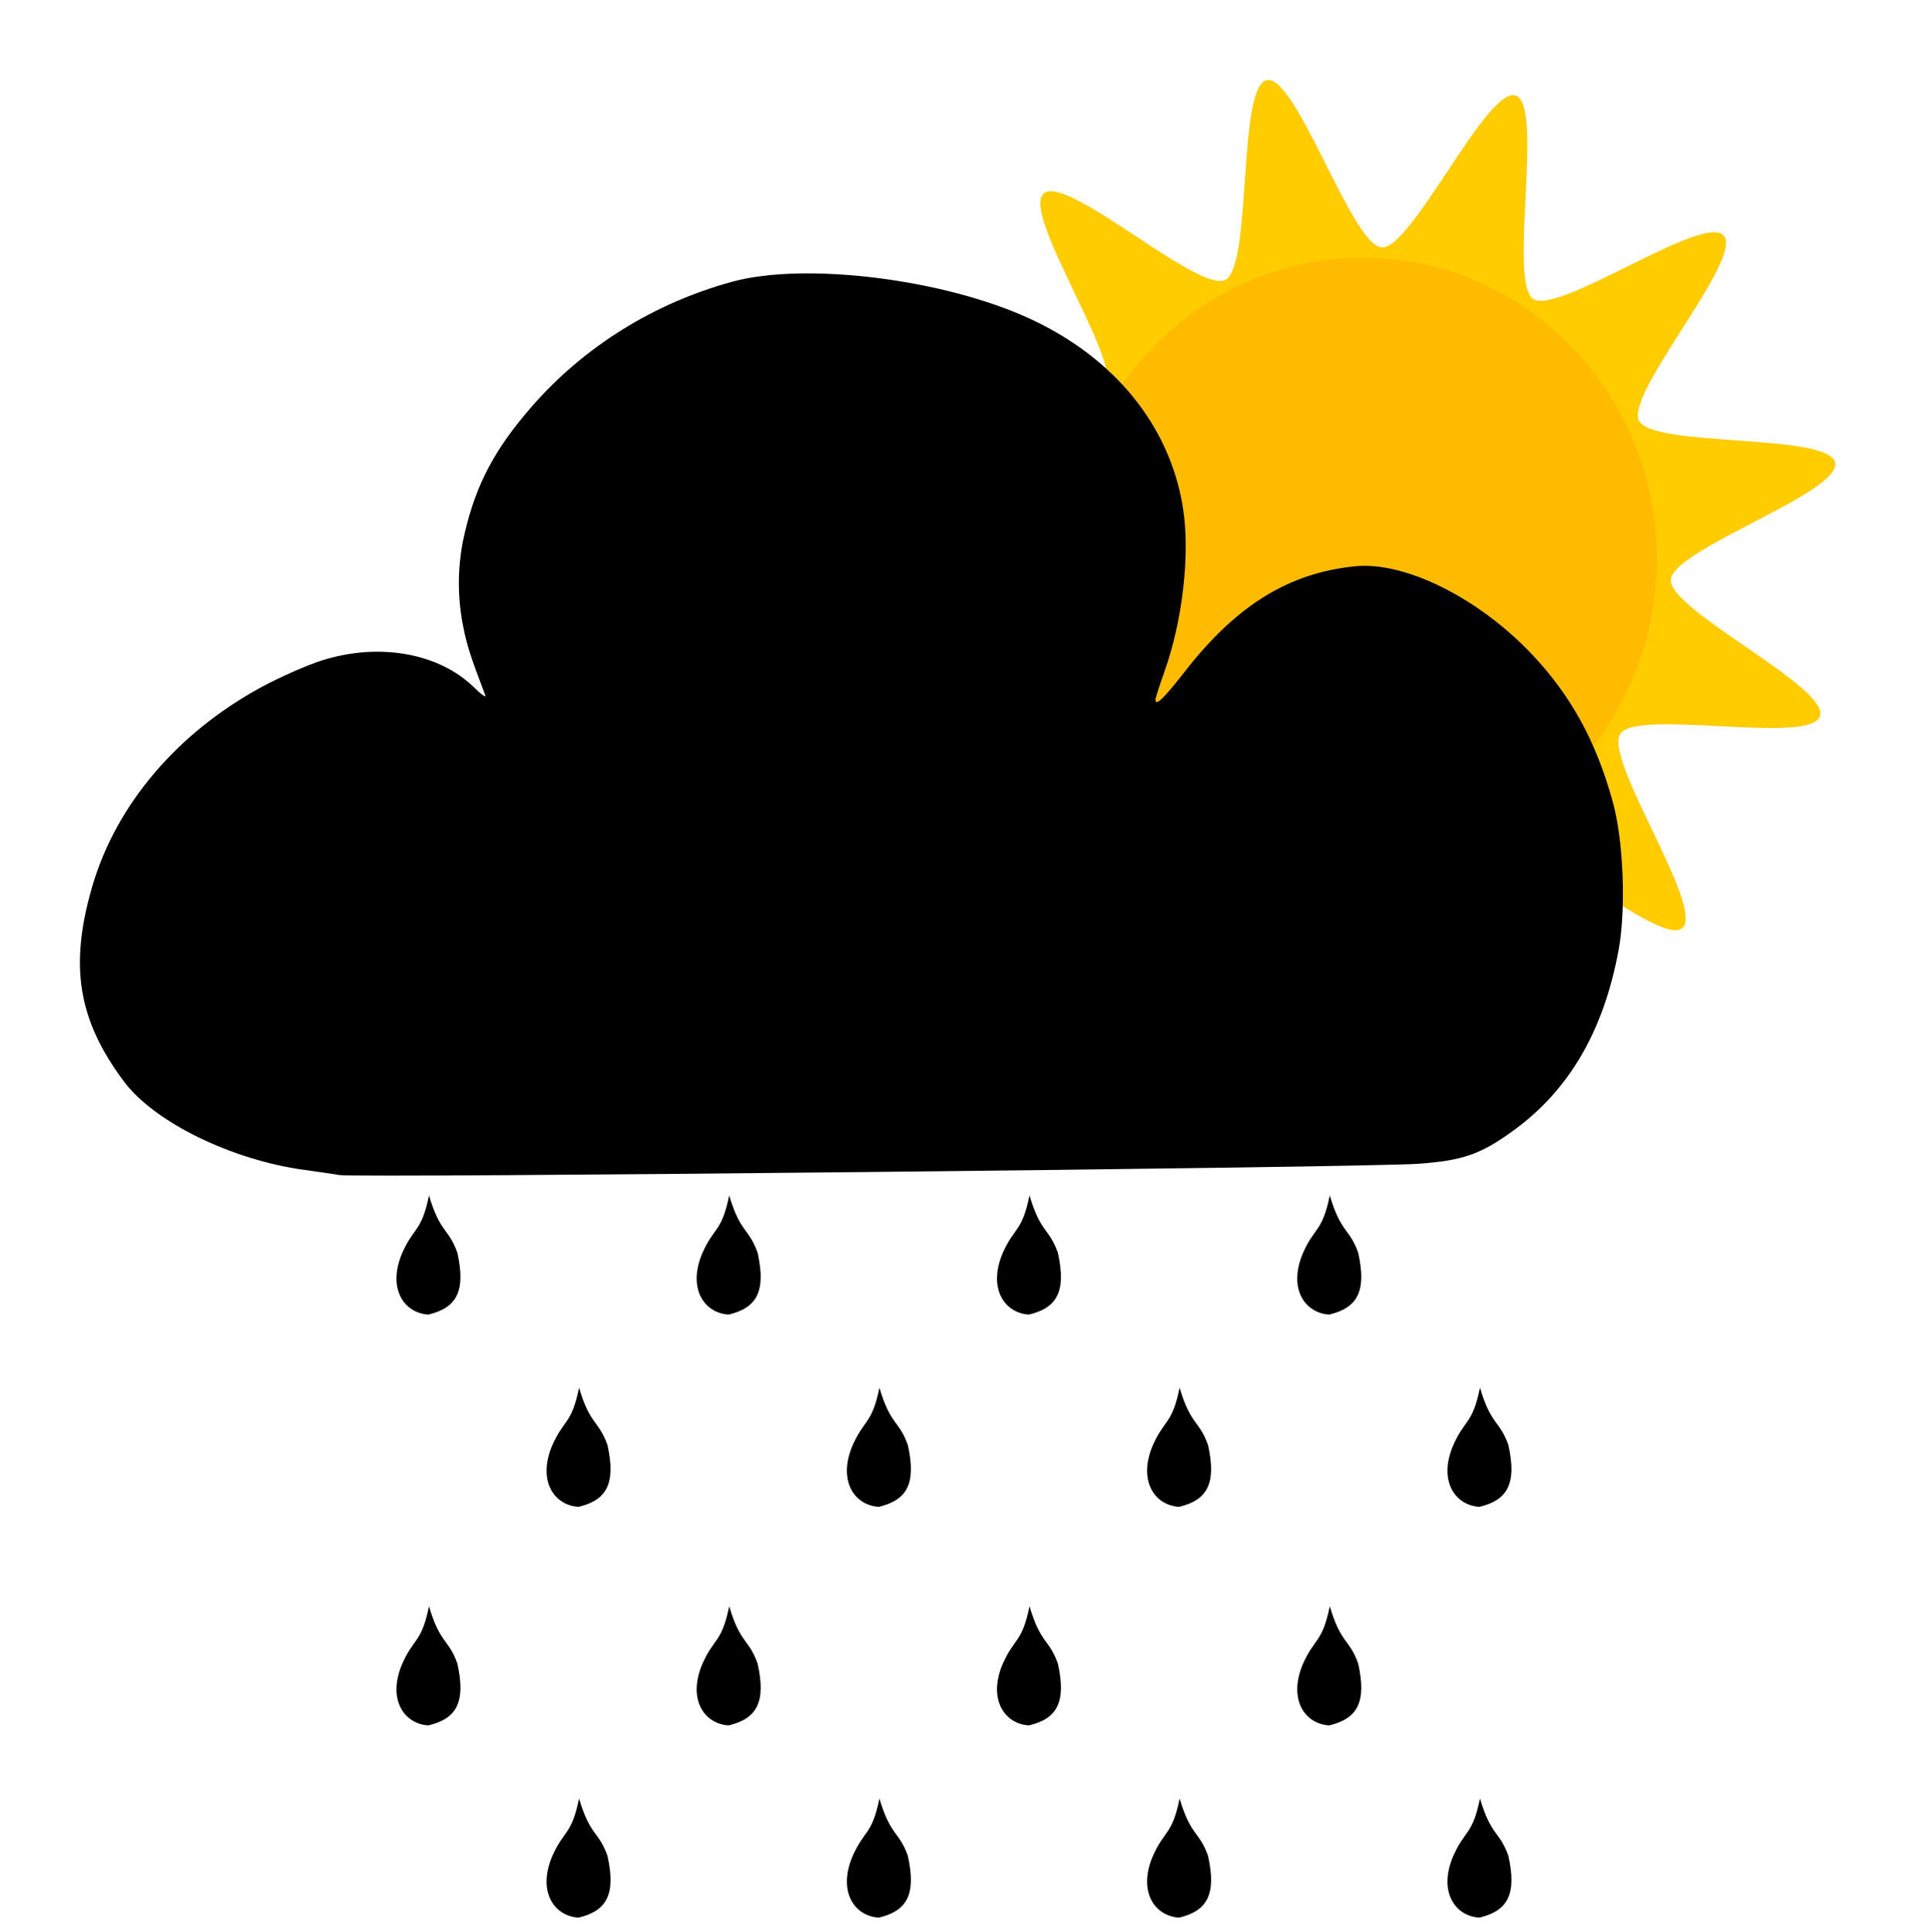
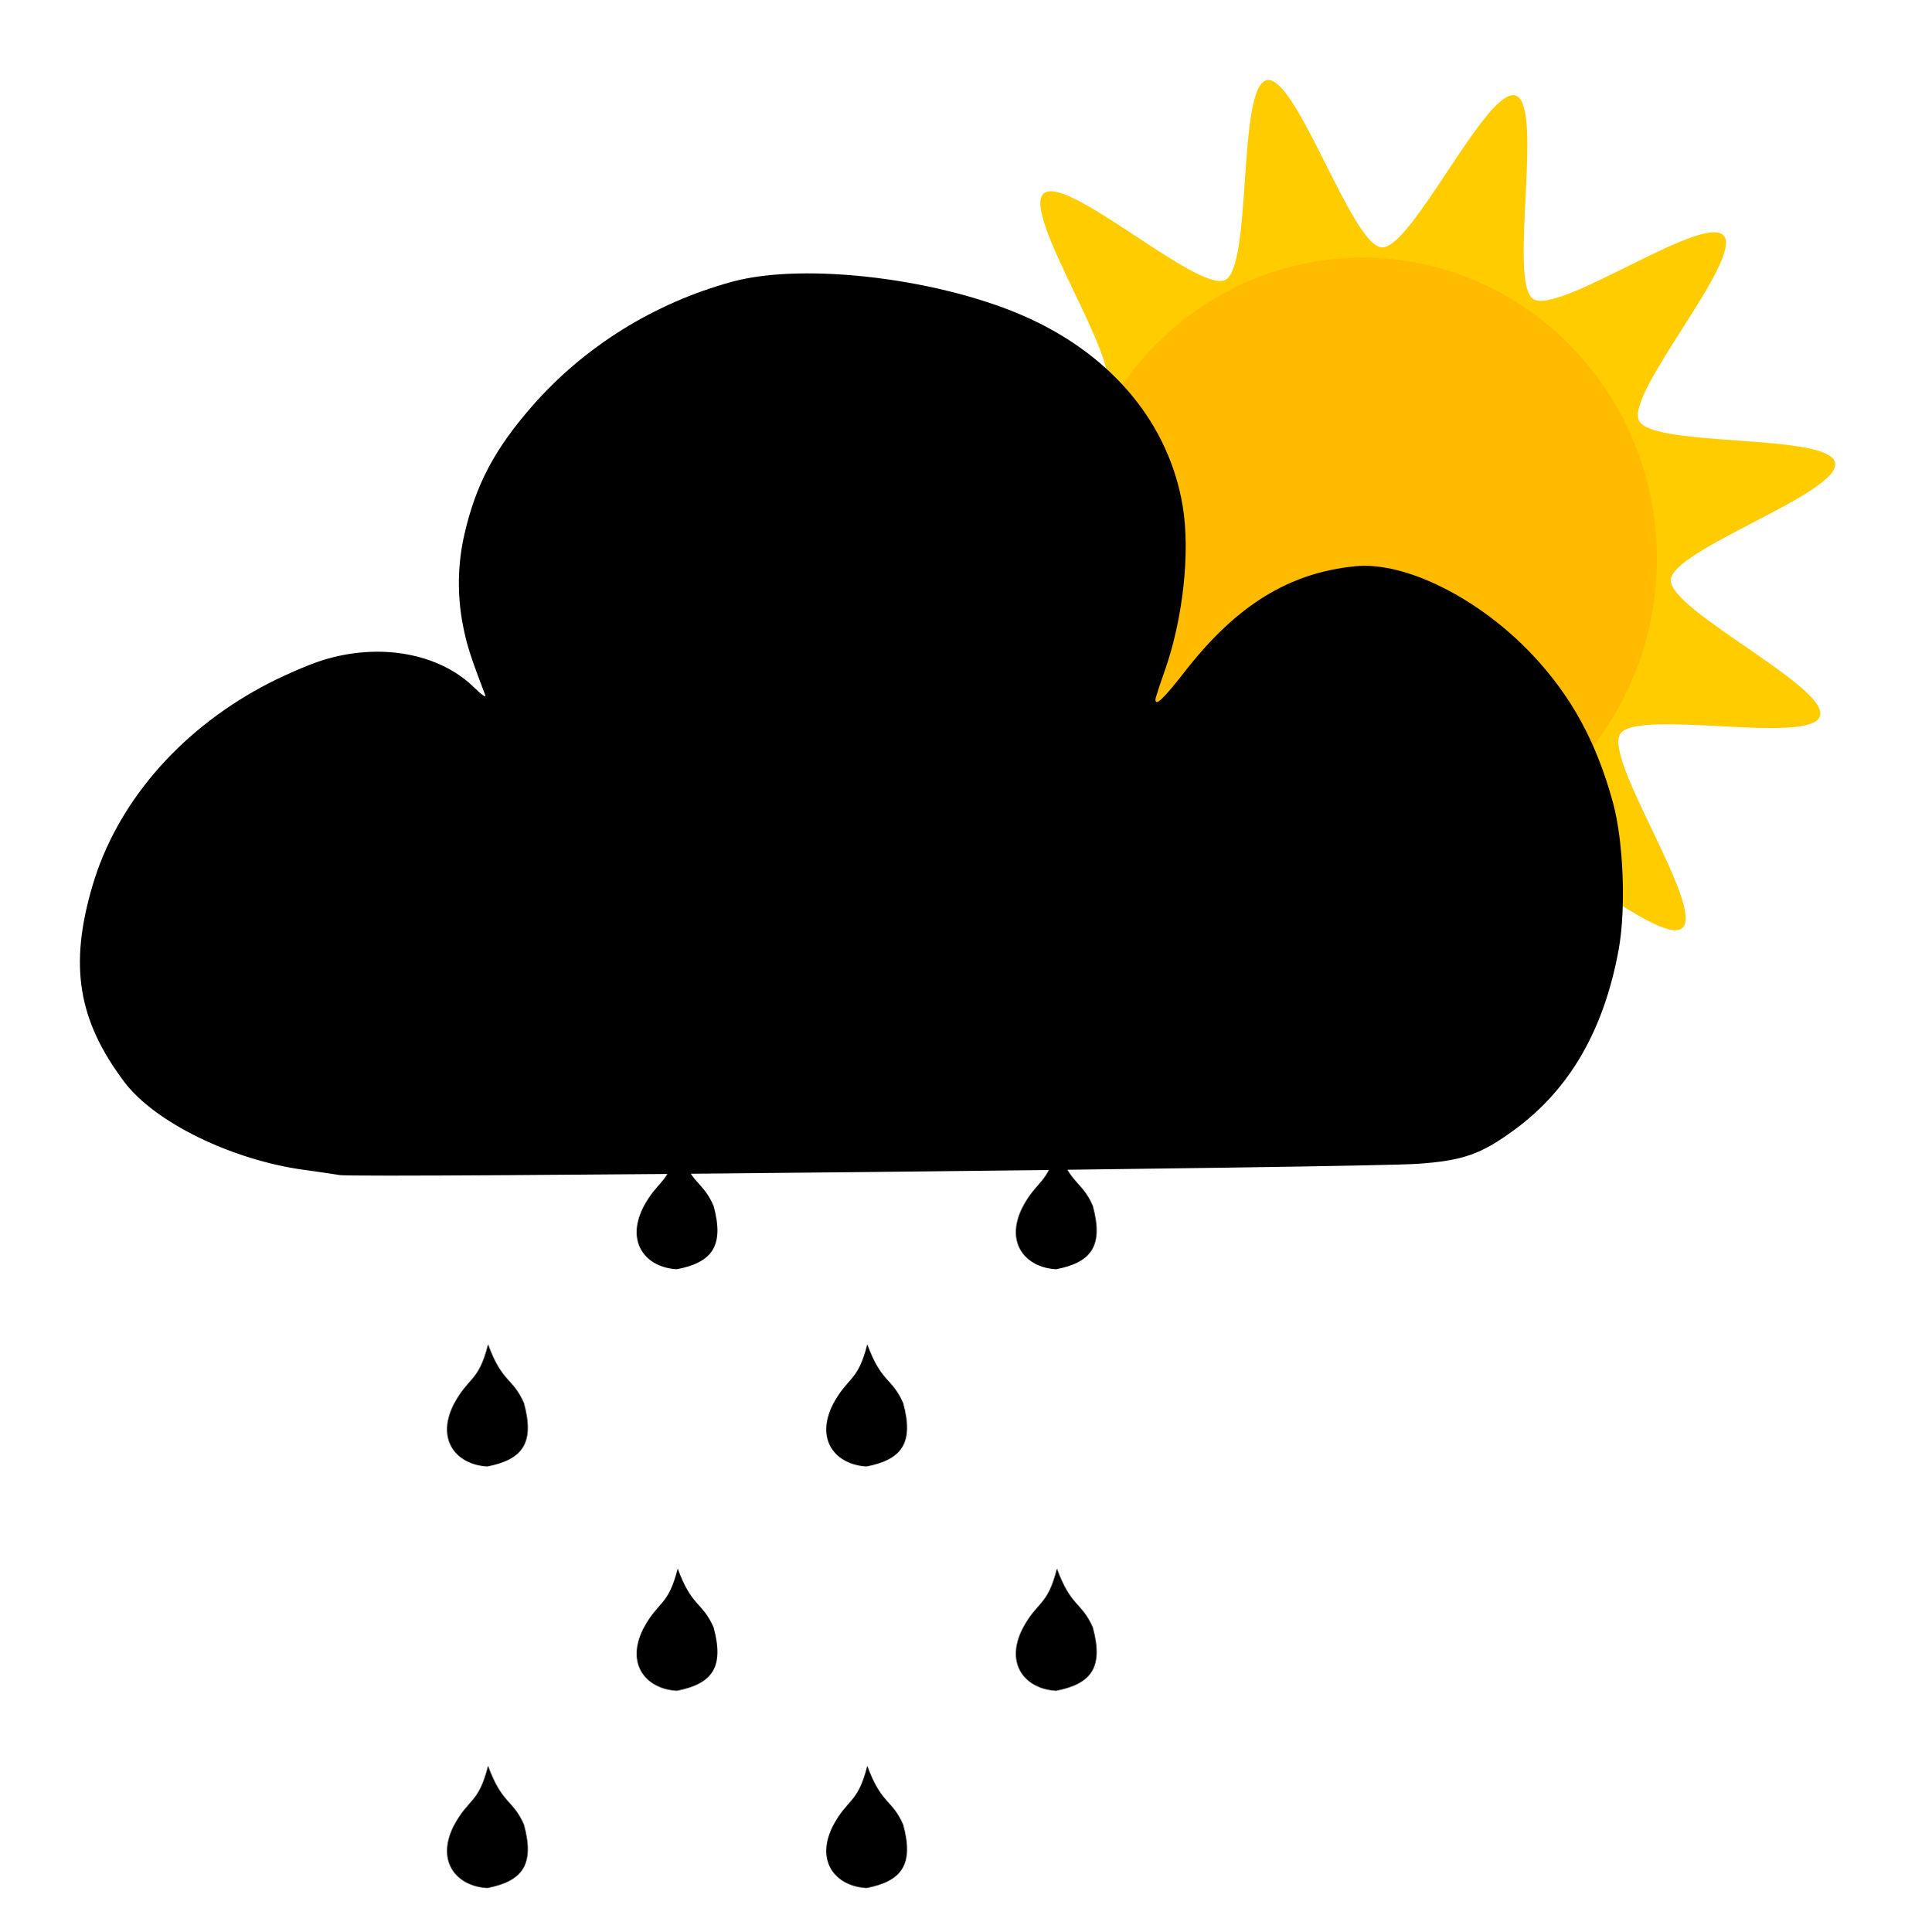
<svg xmlns="http://www.w3.org/2000/svg" xmlns:xlink="http://www.w3.org/1999/xlink" viewBox="0 0 100 100">
  <defs>
-     <pattern xlink:href="#prefix__sa" id="prefix__sb" patternTransform="matrix(.25904 0 0 .28352 4.088 18.242)" />
+     <pattern xlink:href="#prefix__sa" id="prefix__sb" patternTransform="matrix(.32716 0 0 .29091 12.199 14.596)" />
    <pattern patternUnits="userSpaceOnUse" width="60" height="75" patternTransform="matrix(.3 0 0 .3 2 12)" id="prefix__sa">
-       <path class="s-raindrop" d="M-30.647 54.968c.465 1.821-.055 2.578-1.566 2.892-1.301-.07-2.208-1.19-1.446-2.82.642-1.3 1.065-1.009 1.477-2.756.61 1.776 1.053 1.512 1.535 2.684zm8.11 9c.465 1.82-.056 2.577-1.566 2.891-1.302-.07-2.208-1.19-1.447-2.819.642-1.3 1.066-1.01 1.477-2.756.61 1.776 1.053 1.511 1.536 2.683z" transform="translate(129 -200) scale(3.7 3.9)" fill="currentColor" />
+       <path class="s-raindrop" d="M-30.647 54.968c.465 1.821-.055 2.578-1.566 2.892-1.301-.07-2.208-1.19-1.446-2.82.642-1.3 1.065-1.009 1.477-2.756.61 1.776 1.053 1.512 1.535 2.684zm8.11 9c.465 1.82-.056 2.577-1.566 2.891-1.302-.07-2.208-1.19-1.447-2.819.642-1.3 1.066-1.01 1.477-2.756.61 1.776 1.053 1.511 1.536 2.683z" transform="matrix(3.7 0 0 3.9 129 -200)" fill="currentColor" />
    </pattern>
  </defs>
-   <path class="s-rain" d="M20 28L81.51 39.35l1.089 60.726-62.252.11z" fill="url(#prefix__sb)" />
+   <path class="s-rain" d="M22.093 37.67l34.397 5.752 2.97 55.435c-19.641.976-21.8.786-38.011 1.451z" fill="url(#prefix__sb)" />
  <g transform="matrix(.54398 0 0 .55682 42.785 -108.605)">
    <path d="M81.402 281.32c-2.1 1.8-14.72-9.29-17.28-8.02-2.56 1.27-1.14 17.99-3.94 18.56-2.8.56-8-15.37-10.94-15.55-2.86-.17-10.03 15.02-12.75 14.12-2.71-.9.73-17.33-1.65-18.9-2.38-1.5-16.24 8.01-18.13 5.85-1.9-2.13 9.34-14.64 8.07-17.19-1.28-2.54-18.05-1.14-18.66-3.92-.52-2.79 15.46-8.03 15.63-10.87.173-2.84-15.1-9.98-14.19-12.68.9-2.7 17.42.72 19.007-1.645 1.578-2.374-8.06-16.152-5.918-18.039 2.142-1.886 14.727 9.297 17.288 8.026 2.56-1.27 1.14-17.996 3.944-18.564 2.804-.569 8.08 15.375 10.937 15.547 2.856.173 10.035-15.018 12.749-14.116 2.714.902-.732 17.333 1.655 18.903 2.387 1.57 16.24-8.017 18.138-5.886 1.897 2.131-9.348 14.647-8.07 17.194 1.278 2.546 18.095 1.133 18.667 3.922.571 2.789-15.46 8.036-15.633 10.877-.174 2.84 15.1 9.98 14.194 12.679-.907 2.7-17.429-.728-19.008 1.646-1.578 2.374 8.061 16.151 5.918 18.038z" fill="#fc0" />
    <circle cx="51" cy="247" r="28" fill="#fb0" />
  </g>
  <path class="s-cloud" d="M17.567 60.82a76.35 83.562 0 00-1.804-.264c-3.774-.515-7.769-2.47-9.342-4.571-2.392-3.195-2.847-6.009-1.638-10.127 1.237-4.214 4.399-7.934 8.75-10.294.957-.519 2.37-1.142 3.142-1.384 2.956-.931 6.044-.38 7.861 1.4.376.369.637.552.583.41-.763-1.997-.962-2.618-1.153-3.604a9.484 10.38 0 01.087-4.794c.591-2.532 1.55-4.341 3.467-6.543 2.698-3.098 6.33-5.362 10.375-6.466 3.787-1.034 10.958-.144 15.411 1.913 4.362 2.013 7.21 5.505 7.91 9.7.399 2.394.016 5.868-.946 8.574-.255.718-.464 1.364-.465 1.436-.002.371.412-.022 1.531-1.459 2.669-3.424 5.382-5.098 8.814-5.438 2.586-.257 6.41 1.656 9.167 4.583 2.019 2.145 3.309 4.51 4.167 7.637.55 2.006.686 5.512.296 7.634-.765 4.164-2.539 7.226-5.399 9.32-1.722 1.26-2.648 1.588-4.972 1.754-2.79.202-54.946.746-55.842.584z" fill="currentColor" />
</svg>
